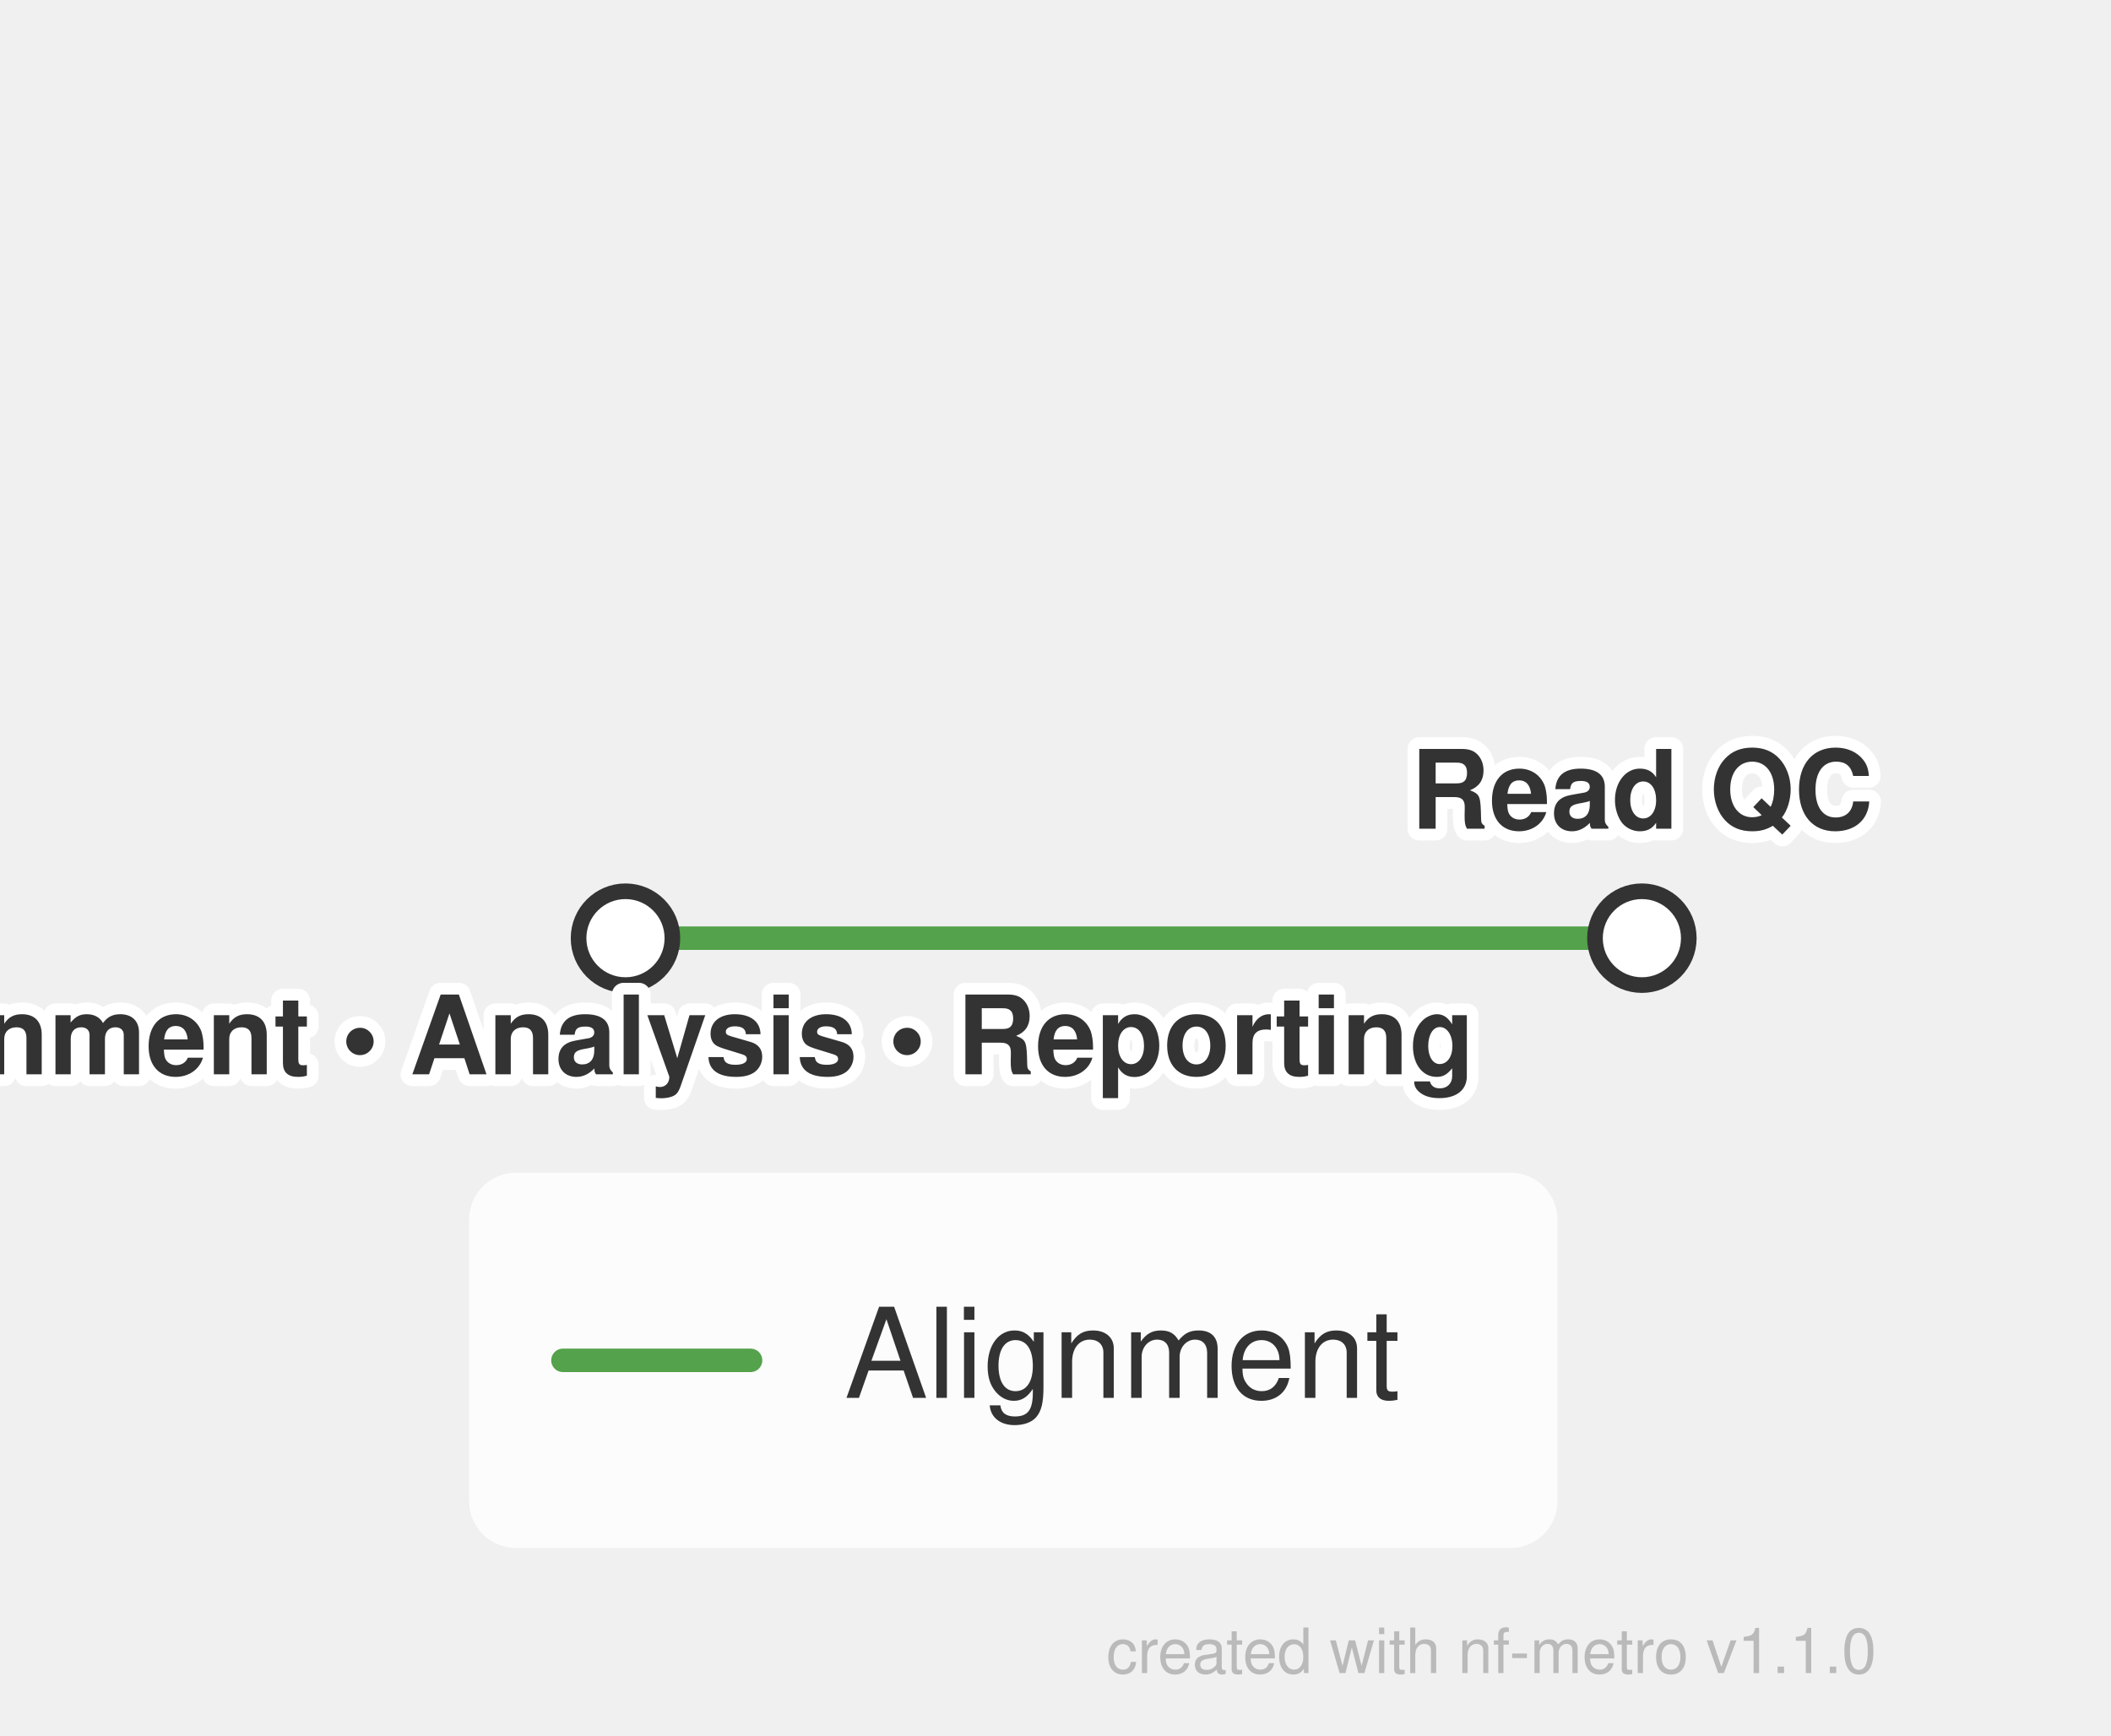
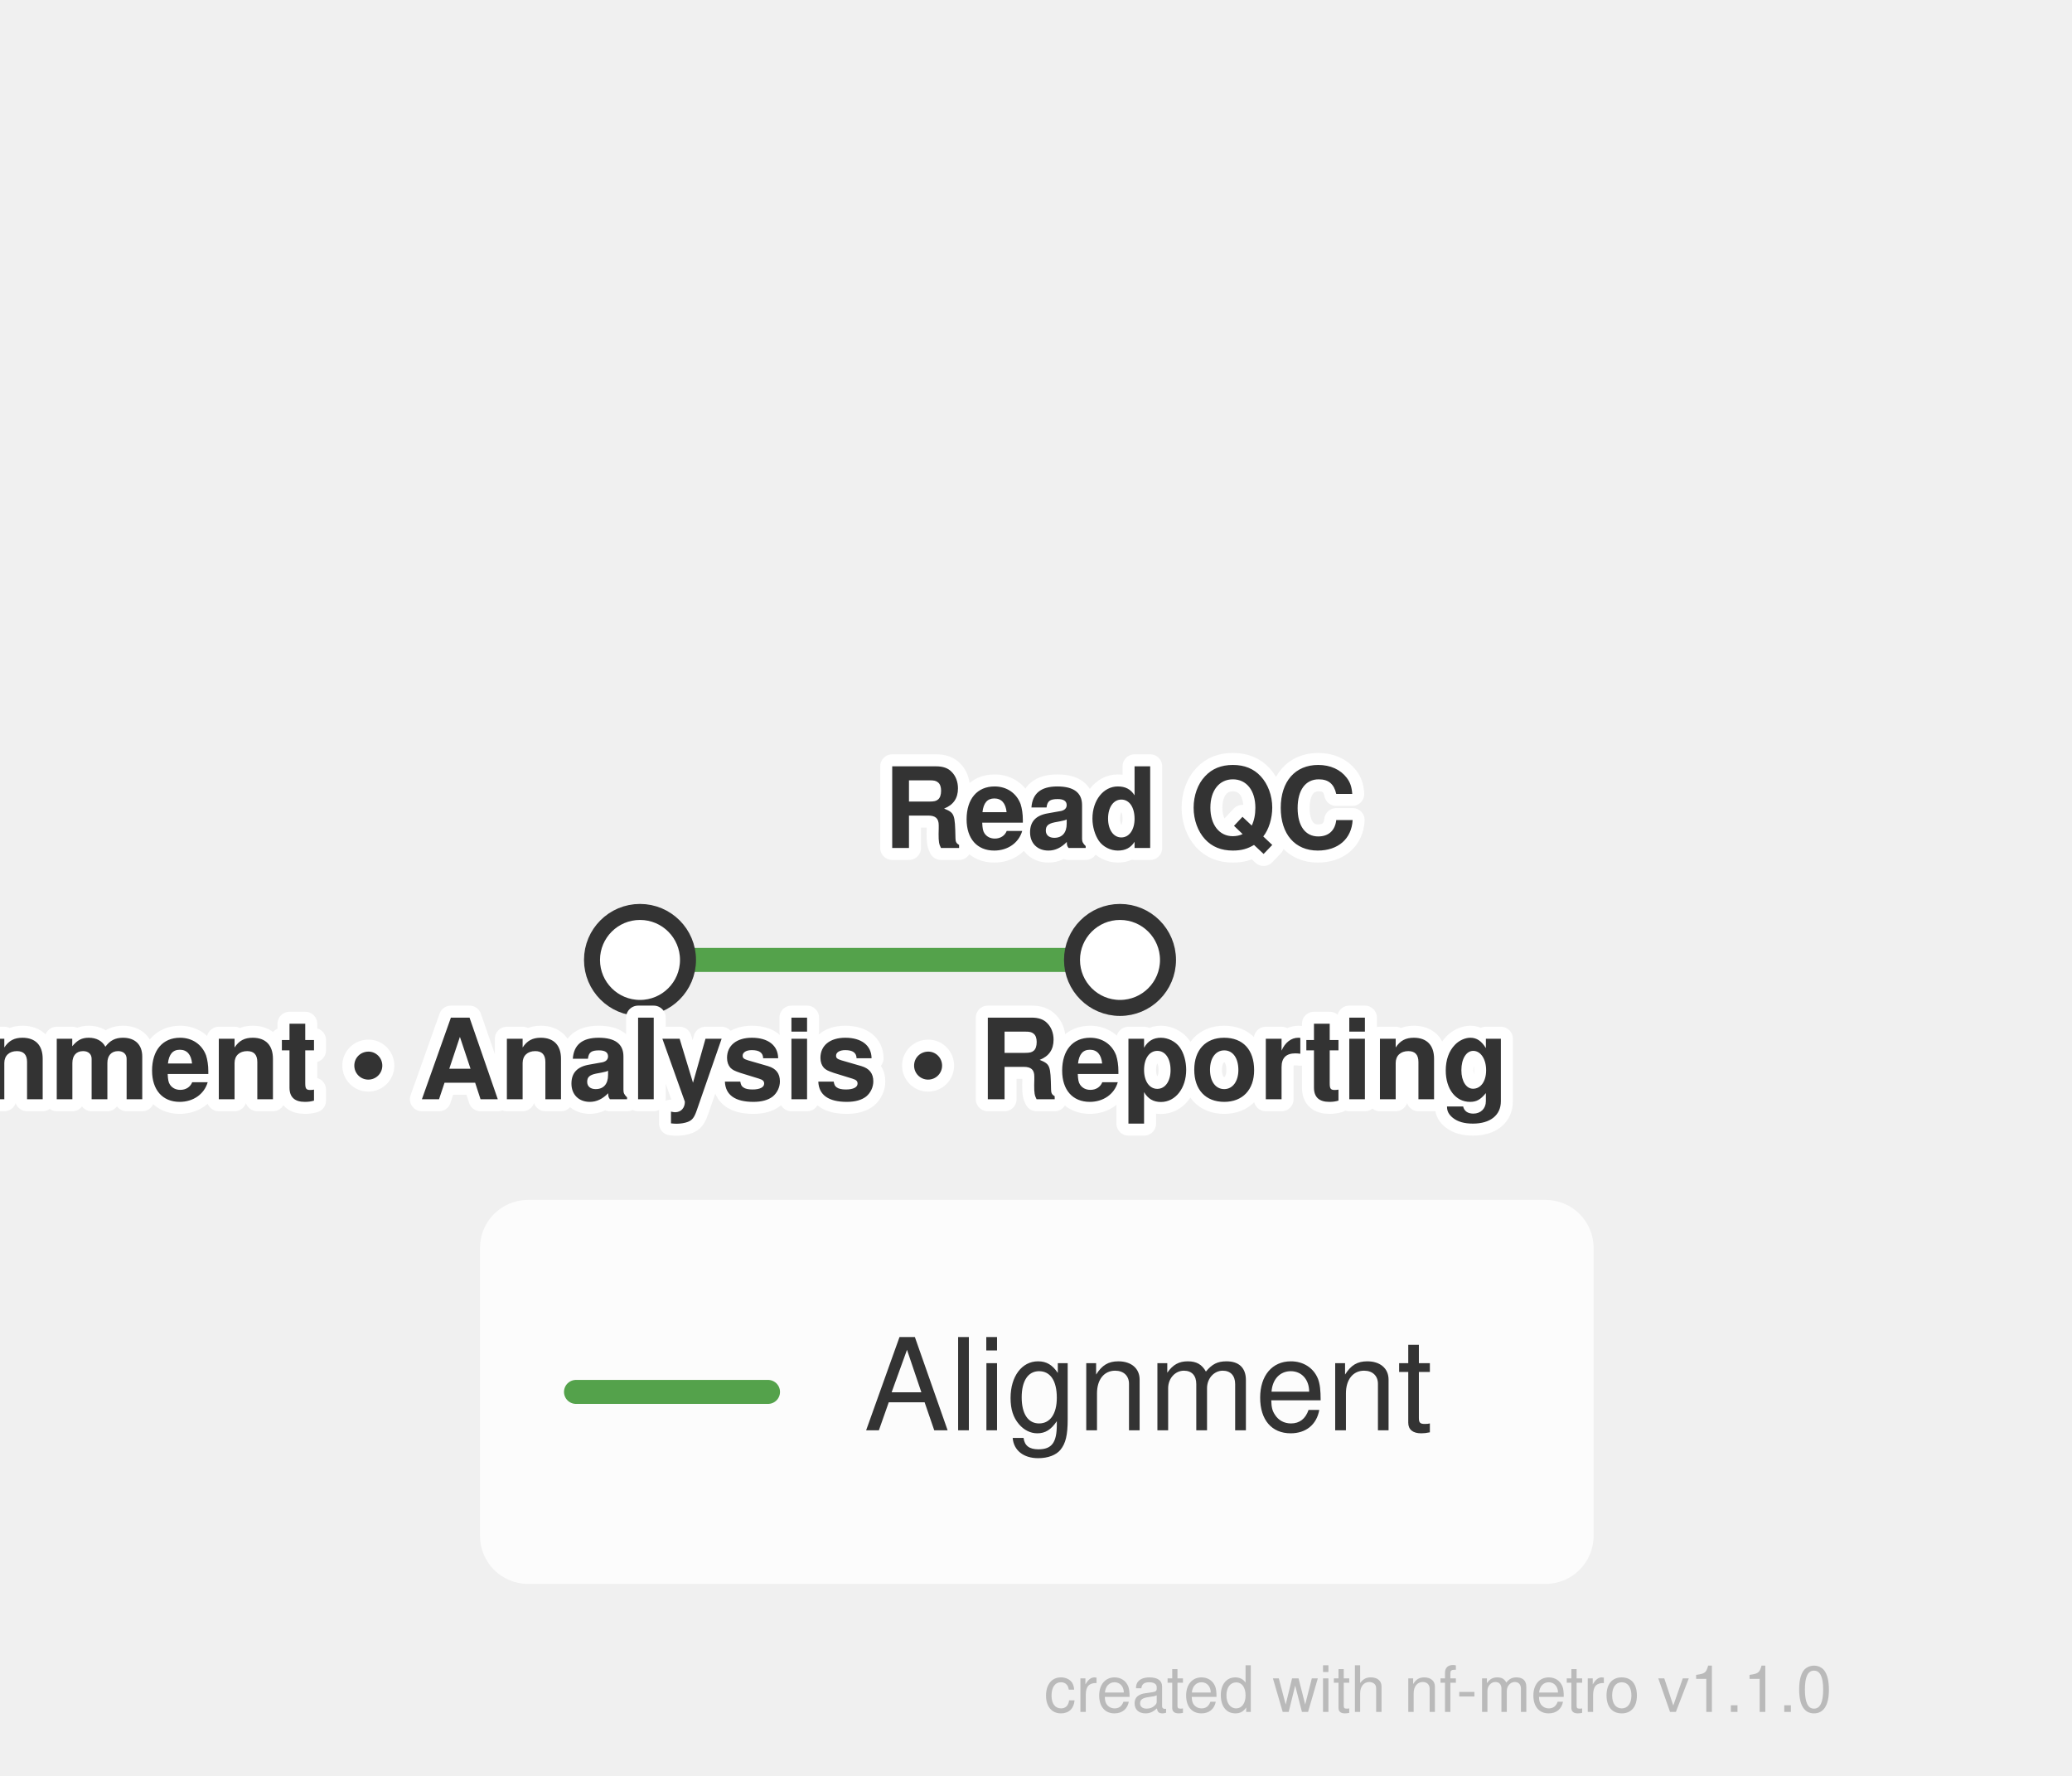
- <svg xmlns="http://www.w3.org/2000/svg" width="270" height="222" viewBox="0 0 270 222">
+ <svg xmlns="http://www.w3.org/2000/svg" width="259" height="222" viewBox="0 0 259 222">
  <defs>
</defs>
  <style>.nf-metro-title { fill: var(--nfm-map-title-color, #111111); }
.nf-metro-station-label { fill: var(--nfm-map-label-color, #333333); }
.nf-metro-section-box { fill: var(--nfm-map-section-fill, #ededed); stroke: var(--nfm-map-section-stroke, #e6e6e6); }
.nf-metro-section-label { fill: var(--nfm-map-section-label-color, #666666); }
.nf-metro-group-label { fill: var(--nfm-map-section-label-color, #666666); }
.nf-metro-group-underline { stroke: var(--nfm-map-section-label-color, #666666); }
.nf-metro-legend-bg { fill: var(--nfm-map-legend-bg, rgba(255, 255, 255, 0.8)); }
.nf-metro-legend-text { fill: var(--nfm-map-legend-text-color, #333333); }
.nf-metro-marker-stroke { stroke: var(--nfm-map-marker-stroke, #333333); }
.nf-metro-label-halo { fill: var(--nfm-map-bg, #ffffff); stroke: var(--nfm-map-bg, #ffffff); }</style>
  <style>@media (prefers-color-scheme: dark) {
    .nf-metro-section-label { fill: #d0d0d0; }
    .nf-metro-section-num-circle { fill: #777777; }
    .nf-metro-title { fill: #ffffff; }
}
</style>
-   <path d="M80.0,120.0 L210.0,120.0" stroke="#54A24B" stroke-width="3.0" stroke-linecap="round" class="metro-line-align" data-line-id="align" />
+   <path d="M80.0,120.0 L140.0,120.0" stroke="#54A24B" stroke-width="3.0" stroke-linecap="round" class="metro-line-align" data-line-id="align" />
  <g class="nf-metro-station-group" data-node-id="g_align_generic_report_align" data-node-cx="80.0" data-node-cy="120.0" data-node-r="6.0" data-node-groups="align" data-node-w="12.0" data-node-h="12.0" data-node-rx="6.0">
    <rect x="74.0" y="114.0" width="12.0" height="12.0" rx="6.0" ry="6.0" fill="#ffffff" stroke="#333333" stroke-width="2.0" class="nf-metro-station" data-station-id="g_align_generic_report_align" data-station-lines="align" data-station-label="Alignment • Analysis • Reporting" />
  </g>
-   <g class="nf-metro-station-group" data-node-id="g_qc_generic" data-node-cx="210.0" data-node-cy="120.0" data-node-r="6.0" data-node-groups="align" data-node-w="12.0" data-node-h="12.0" data-node-rx="6.0">
-     <rect x="204.0" y="114.0" width="12.0" height="12.0" rx="6.0" ry="6.0" fill="#ffffff" stroke="#333333" stroke-width="2.0" class="nf-metro-station" data-station-id="g_qc_generic" data-station-lines="align" data-station-label="Read QC" />
+   <g class="nf-metro-station-group" data-node-id="g_qc_generic" data-node-cx="140.0" data-node-cy="120.0" data-node-r="6.0" data-node-groups="align" data-node-w="12.0" data-node-h="12.0" data-node-rx="6.0">
+     <rect x="134.0" y="114.0" width="12.0" height="12.0" rx="6.0" ry="6.0" fill="#ffffff" stroke="#333333" stroke-width="2.0" class="nf-metro-station" data-station-id="g_qc_generic" data-station-lines="align" data-station-label="Read QC" />
  </g>
  <text x="80.0" y="131.0" font-size="14.0" fill="#ffffff" stroke="#ffffff" stroke-width="3.0" stroke-linejoin="round" font-family="'Helvetica Neue', Helvetica, Arial, sans-serif" font-weight="bold" aria-hidden="true" class="nf-metro-label-halo" text-anchor="middle" dominant-baseline="hanging">Alignment • Analysis • Reporting</text>
  <text x="80.0" y="131.0" font-size="14.0" fill="#333333" font-family="'Helvetica Neue', Helvetica, Arial, sans-serif" font-weight="bold" text-anchor="middle" dominant-baseline="hanging" data-station-id="g_align_generic_report_align" class="nf-metro-station-label">Alignment • Analysis • Reporting</text>
-   <text x="210.0" y="106.0" font-size="14.0" fill="#ffffff" stroke="#ffffff" stroke-width="3.0" stroke-linejoin="round" font-family="'Helvetica Neue', Helvetica, Arial, sans-serif" font-weight="bold" aria-hidden="true" class="nf-metro-label-halo" text-anchor="middle" dominant-baseline="auto">Read QC</text>
-   <text x="210.0" y="106.0" font-size="14.0" fill="#333333" font-family="'Helvetica Neue', Helvetica, Arial, sans-serif" font-weight="bold" text-anchor="middle" dominant-baseline="auto" data-station-id="g_qc_generic" class="nf-metro-station-label">Read QC</text>
+   <text x="140.0" y="106.0" font-size="14.0" fill="#ffffff" stroke="#ffffff" stroke-width="3.0" stroke-linejoin="round" font-family="'Helvetica Neue', Helvetica, Arial, sans-serif" font-weight="bold" aria-hidden="true" class="nf-metro-label-halo" text-anchor="middle" dominant-baseline="auto">Read QC</text>
+   <text x="140.0" y="106.0" font-size="14.0" fill="#333333" font-family="'Helvetica Neue', Helvetica, Arial, sans-serif" font-weight="bold" text-anchor="middle" dominant-baseline="auto" data-station-id="g_qc_generic" class="nf-metro-station-label">Read QC</text>
  <rect x="60.0" y="150.0" width="139.2" height="48.0" rx="6" ry="6" fill="rgba(255, 255, 255, 0.8)" class="nf-metro-legend-bg" />
  <path d="M72.0,174.0 L96.0,174.0" stroke="#54A24B" stroke-width="3.0" stroke-linecap="round" />
  <text x="108.0" y="174.0" font-size="16.0" fill="#333333" font-family="'Helvetica Neue', Helvetica, Arial, sans-serif" dy="0.3em" class="nf-metro-legend-text">Alignment</text>
-   <text x="240.0" y="214.0" font-size="8" fill="rgba(150, 150, 150, 0.6)" font-family="'Helvetica Neue', Helvetica, Arial, sans-serif" text-anchor="end">created with nf-metro v1.1.0</text>
+   <text x="229.0" y="214.0" font-size="8" fill="rgba(150, 150, 150, 0.6)" font-family="'Helvetica Neue', Helvetica, Arial, sans-serif" text-anchor="end">created with nf-metro v1.1.0</text>
</svg>
